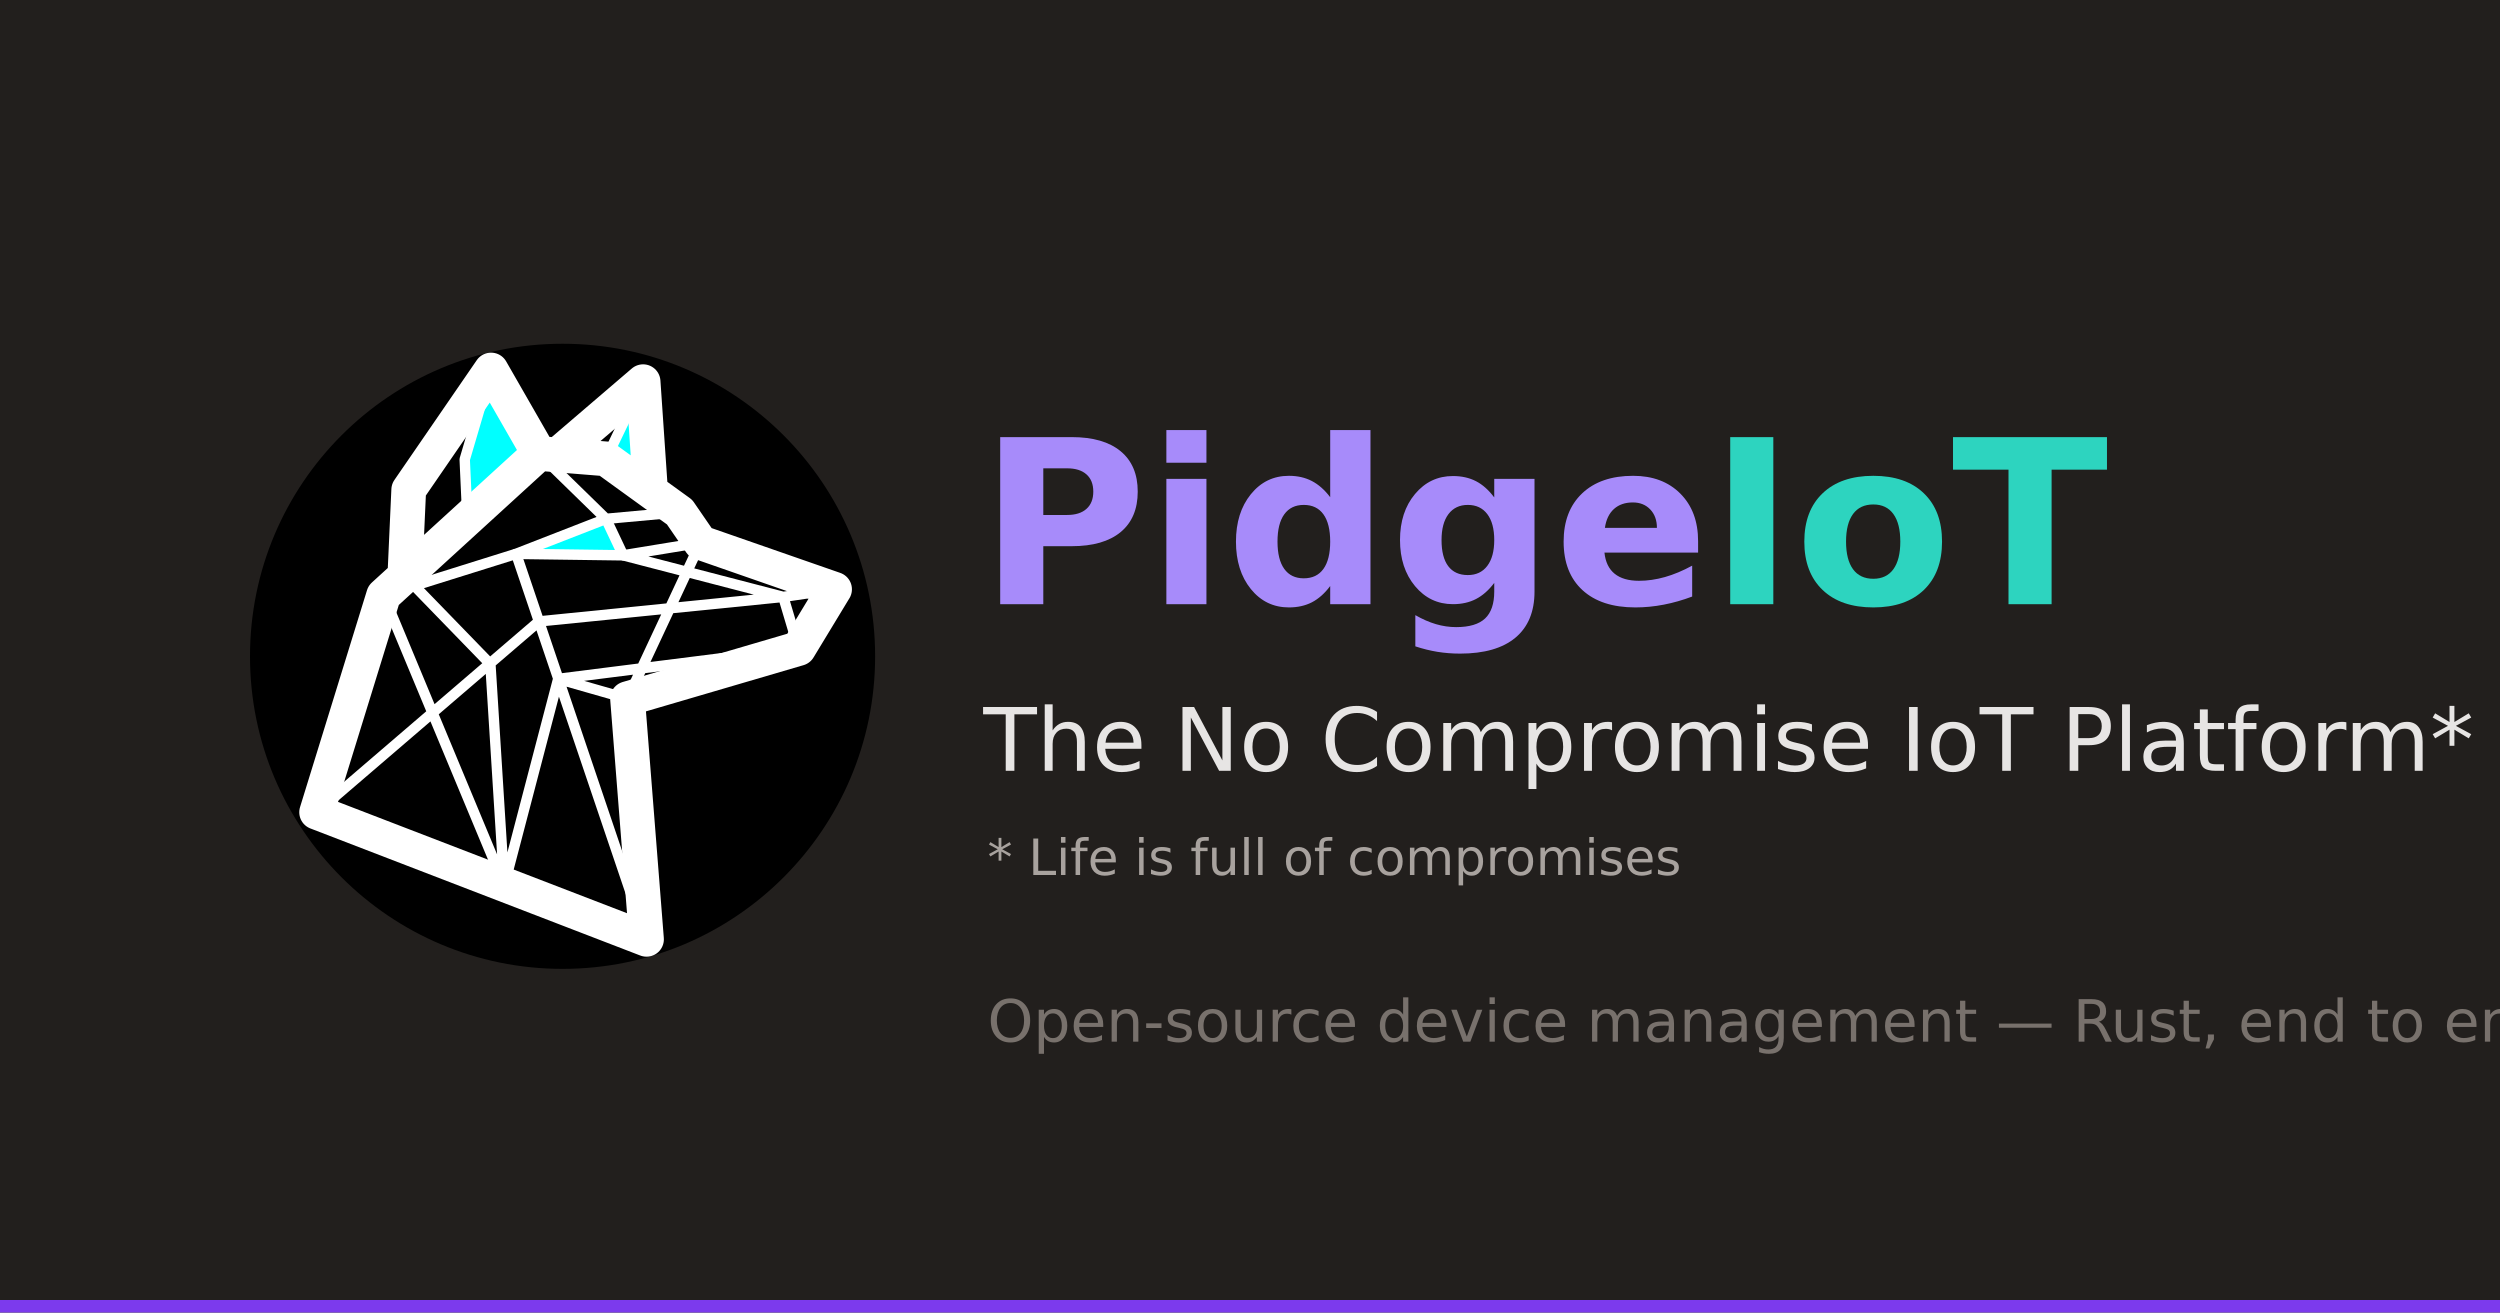
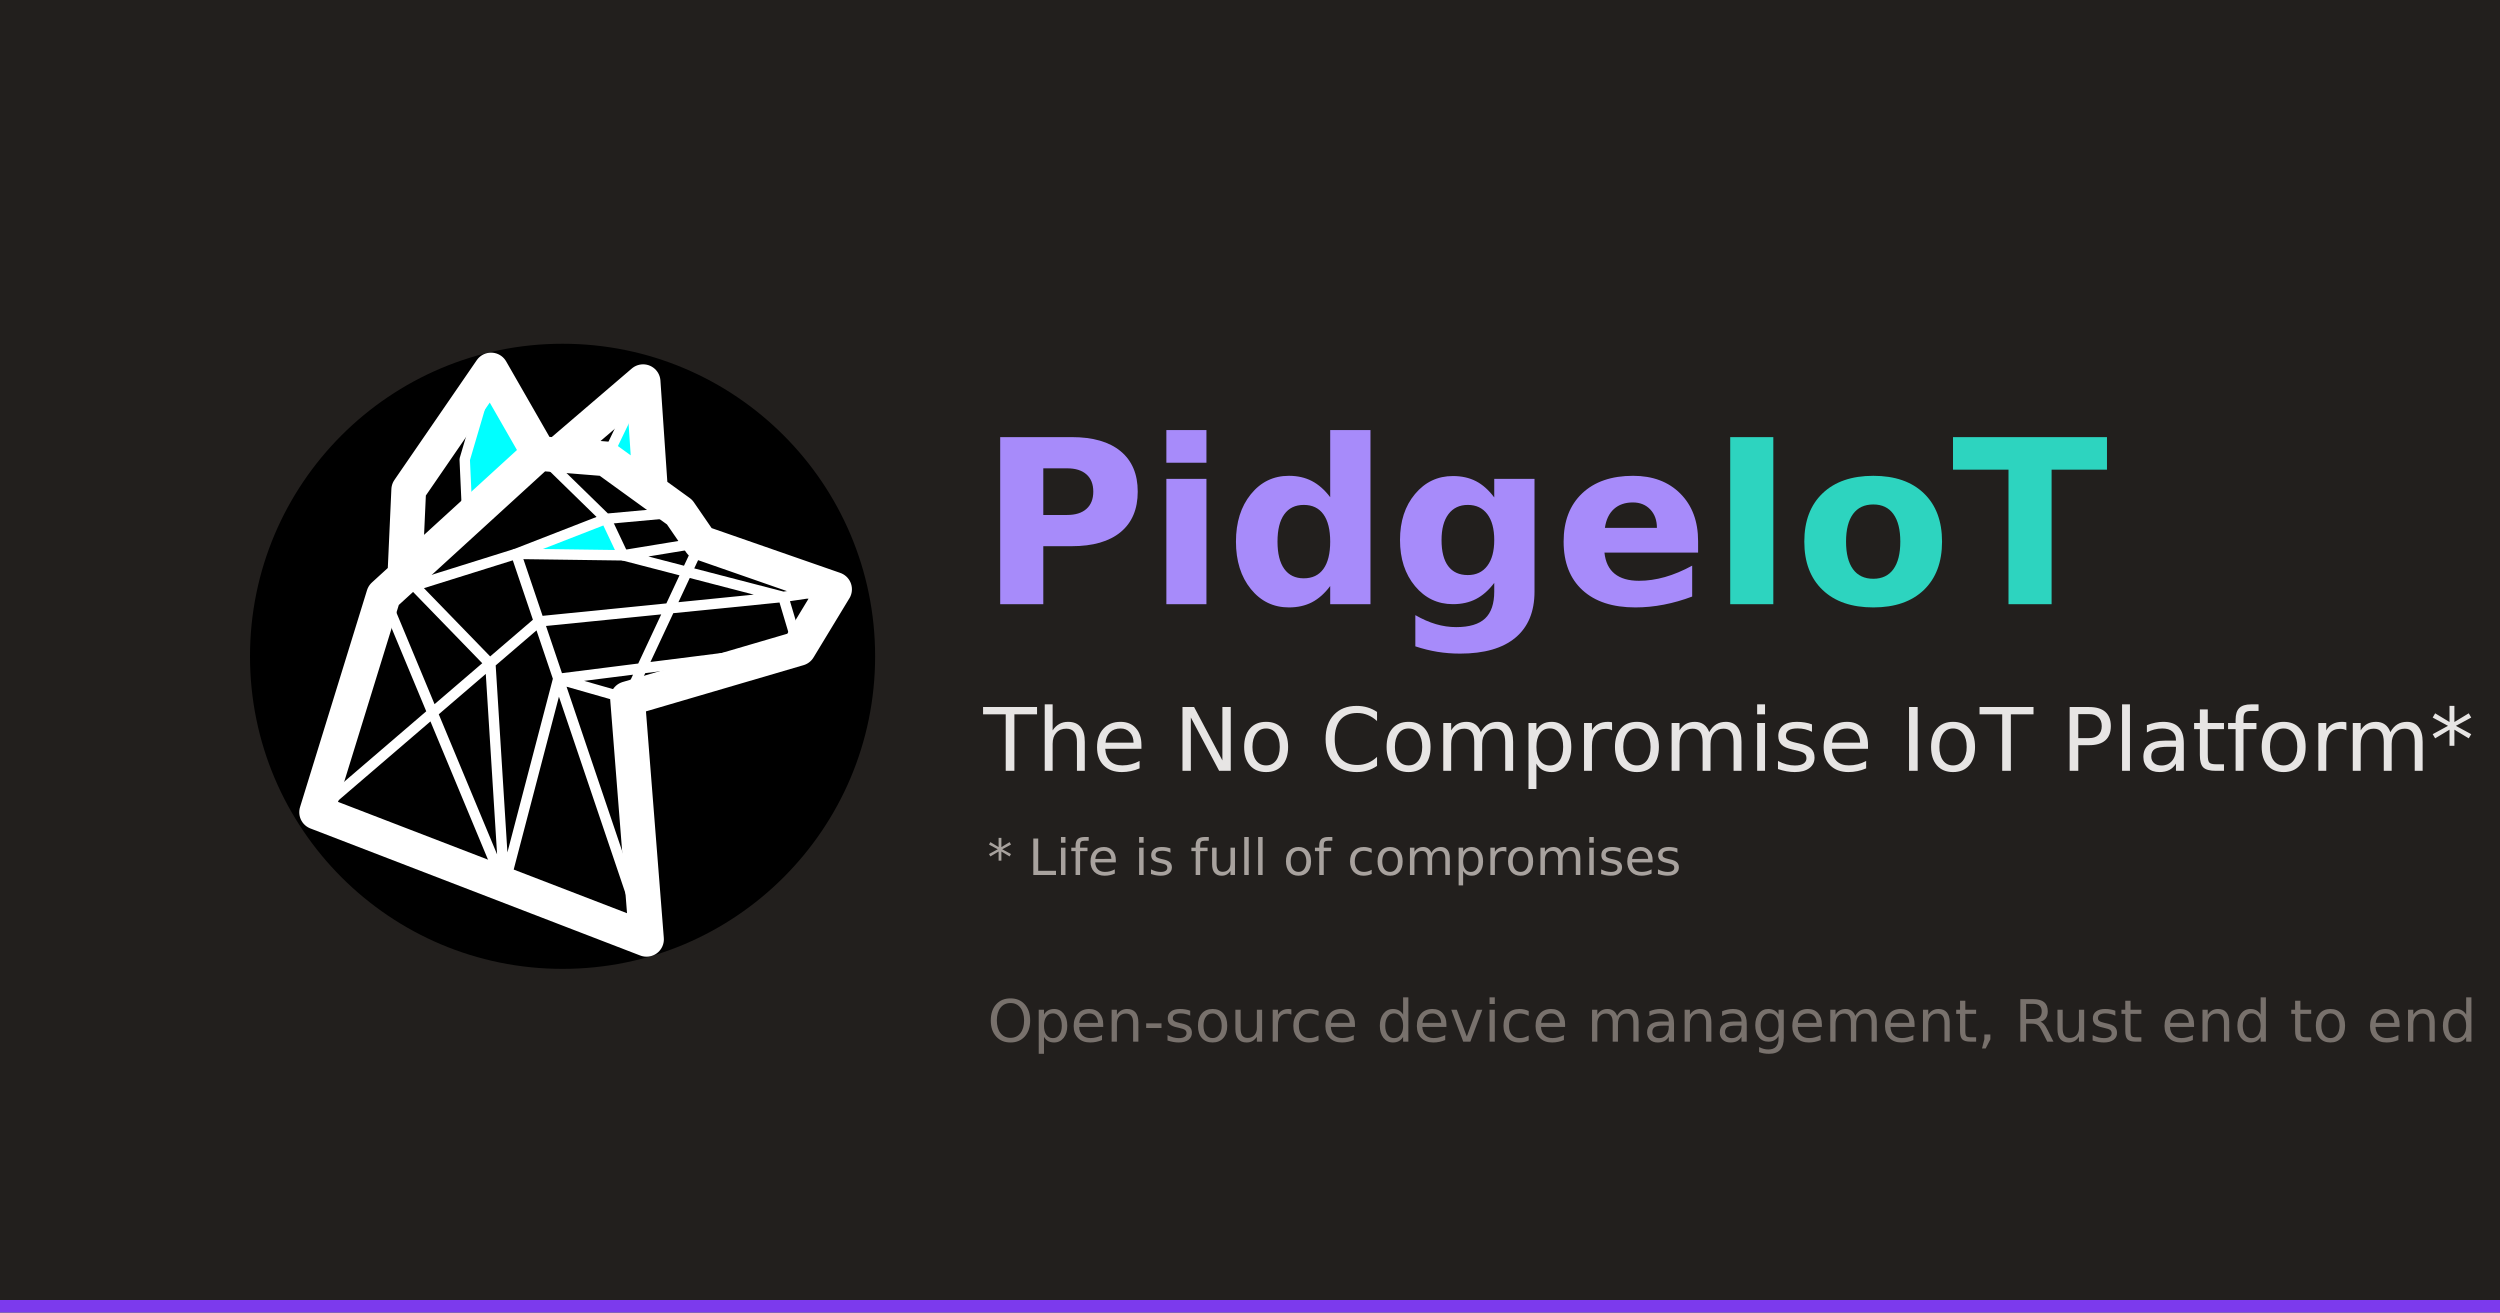
<svg xmlns="http://www.w3.org/2000/svg" width="1200" height="630" viewBox="0 0 1200 630">
  <rect width="1200" height="630" fill="#221f1d" />
  <rect width="1200" height="6" y="624" fill="#7c3aed" />
  <g transform="translate(120,165) scale(1.667)">
    <path d="M180 90a90 90 0 0 1-90 90A90 90 0 0 1 0 90 90 90 0 0 1 90 0a90 90 0 0 1 90 90" />
    <g stroke="#fff" stroke-linejoin="round">
      <path fill="#0ff" stroke-width="3" d="M102.5 50.42 76.622 60.495l30.838.425zM69.415 7.56l-7.589 25.75.777 17.087L83.2 31.588 69.415 7.56M102.5 33.145l10.69-22.22 2.15 31.515z" />
      <path fill="none" stroke-width="3" d="m102.5 50.42 21.19-1.942M83.2 31.588l19.3 18.832M69.218 92.249l3.988 63.631m-3.988-63.631L44.582 66.861m123.738 3.843-14.77 2.187m-70.357 7.068 70.357-7.068M19.184 134.9l64.009-54.941m5.552 16.542 19.965 5.699m0 0 21.02-44.933m0 0-22.27 3.653m0 0 46.09 11.971m0 0 4.43 14.859m-69.235 8.751 69.235-8.751m-84.774 68.13 15.539-59.379M38.468 72.442l34.738 83.438M38.468 72.442l38.154-11.947M114.17 171.49l-37.548-111" />
      <path fill="none" stroke-linecap="round" stroke-width="10" d="M69.415 7.56 83.2 31.587m-.002.001 19.302 1.557m-13.945-1.122 24.635-21.098m-10.69 22.22 21.19 15.333m-10.5-37.553 2.15 31.515m8.35 6.038 6.04 8.788m0 0 38.59 13.438m-.01.003L157.98 87.75m0-.001L108.71 102.2m0 0 5.46 69.29m0 0L19.184 134.9m.001 0 19.283-62.458m6.114-5.581 38.616-35.273m-44.73 40.854 6.114-5.581m1.122-24.81-1.122 24.81M69.415 7.56 45.704 42.05" />
    </g>
  </g>
  <text x="470" y="290" font-family="DejaVu Sans" font-weight="bold" font-size="110" fill="#a78bfa">Pidge<tspan fill="#2dd4bf">IoT</tspan>
  </text>
  <text x="472" y="370" font-family="DejaVu Sans" font-size="42" fill="#e7e5e4">The No Compromise IoT Platform*</text>
  <text x="474" y="420" font-family="DejaVu Sans" font-size="24" fill="#a8a29e">* Life is full of compromises</text>
-   <text x="474" y="500" font-family="DejaVu Sans" font-size="28" fill="#78716c">Open-source device management — Rust, end to end</text>
+   <text x="474" y="500" font-family="DejaVu Sans" font-size="28" fill="#78716c">Open-source device management, Rust end to end</text>
</svg>
